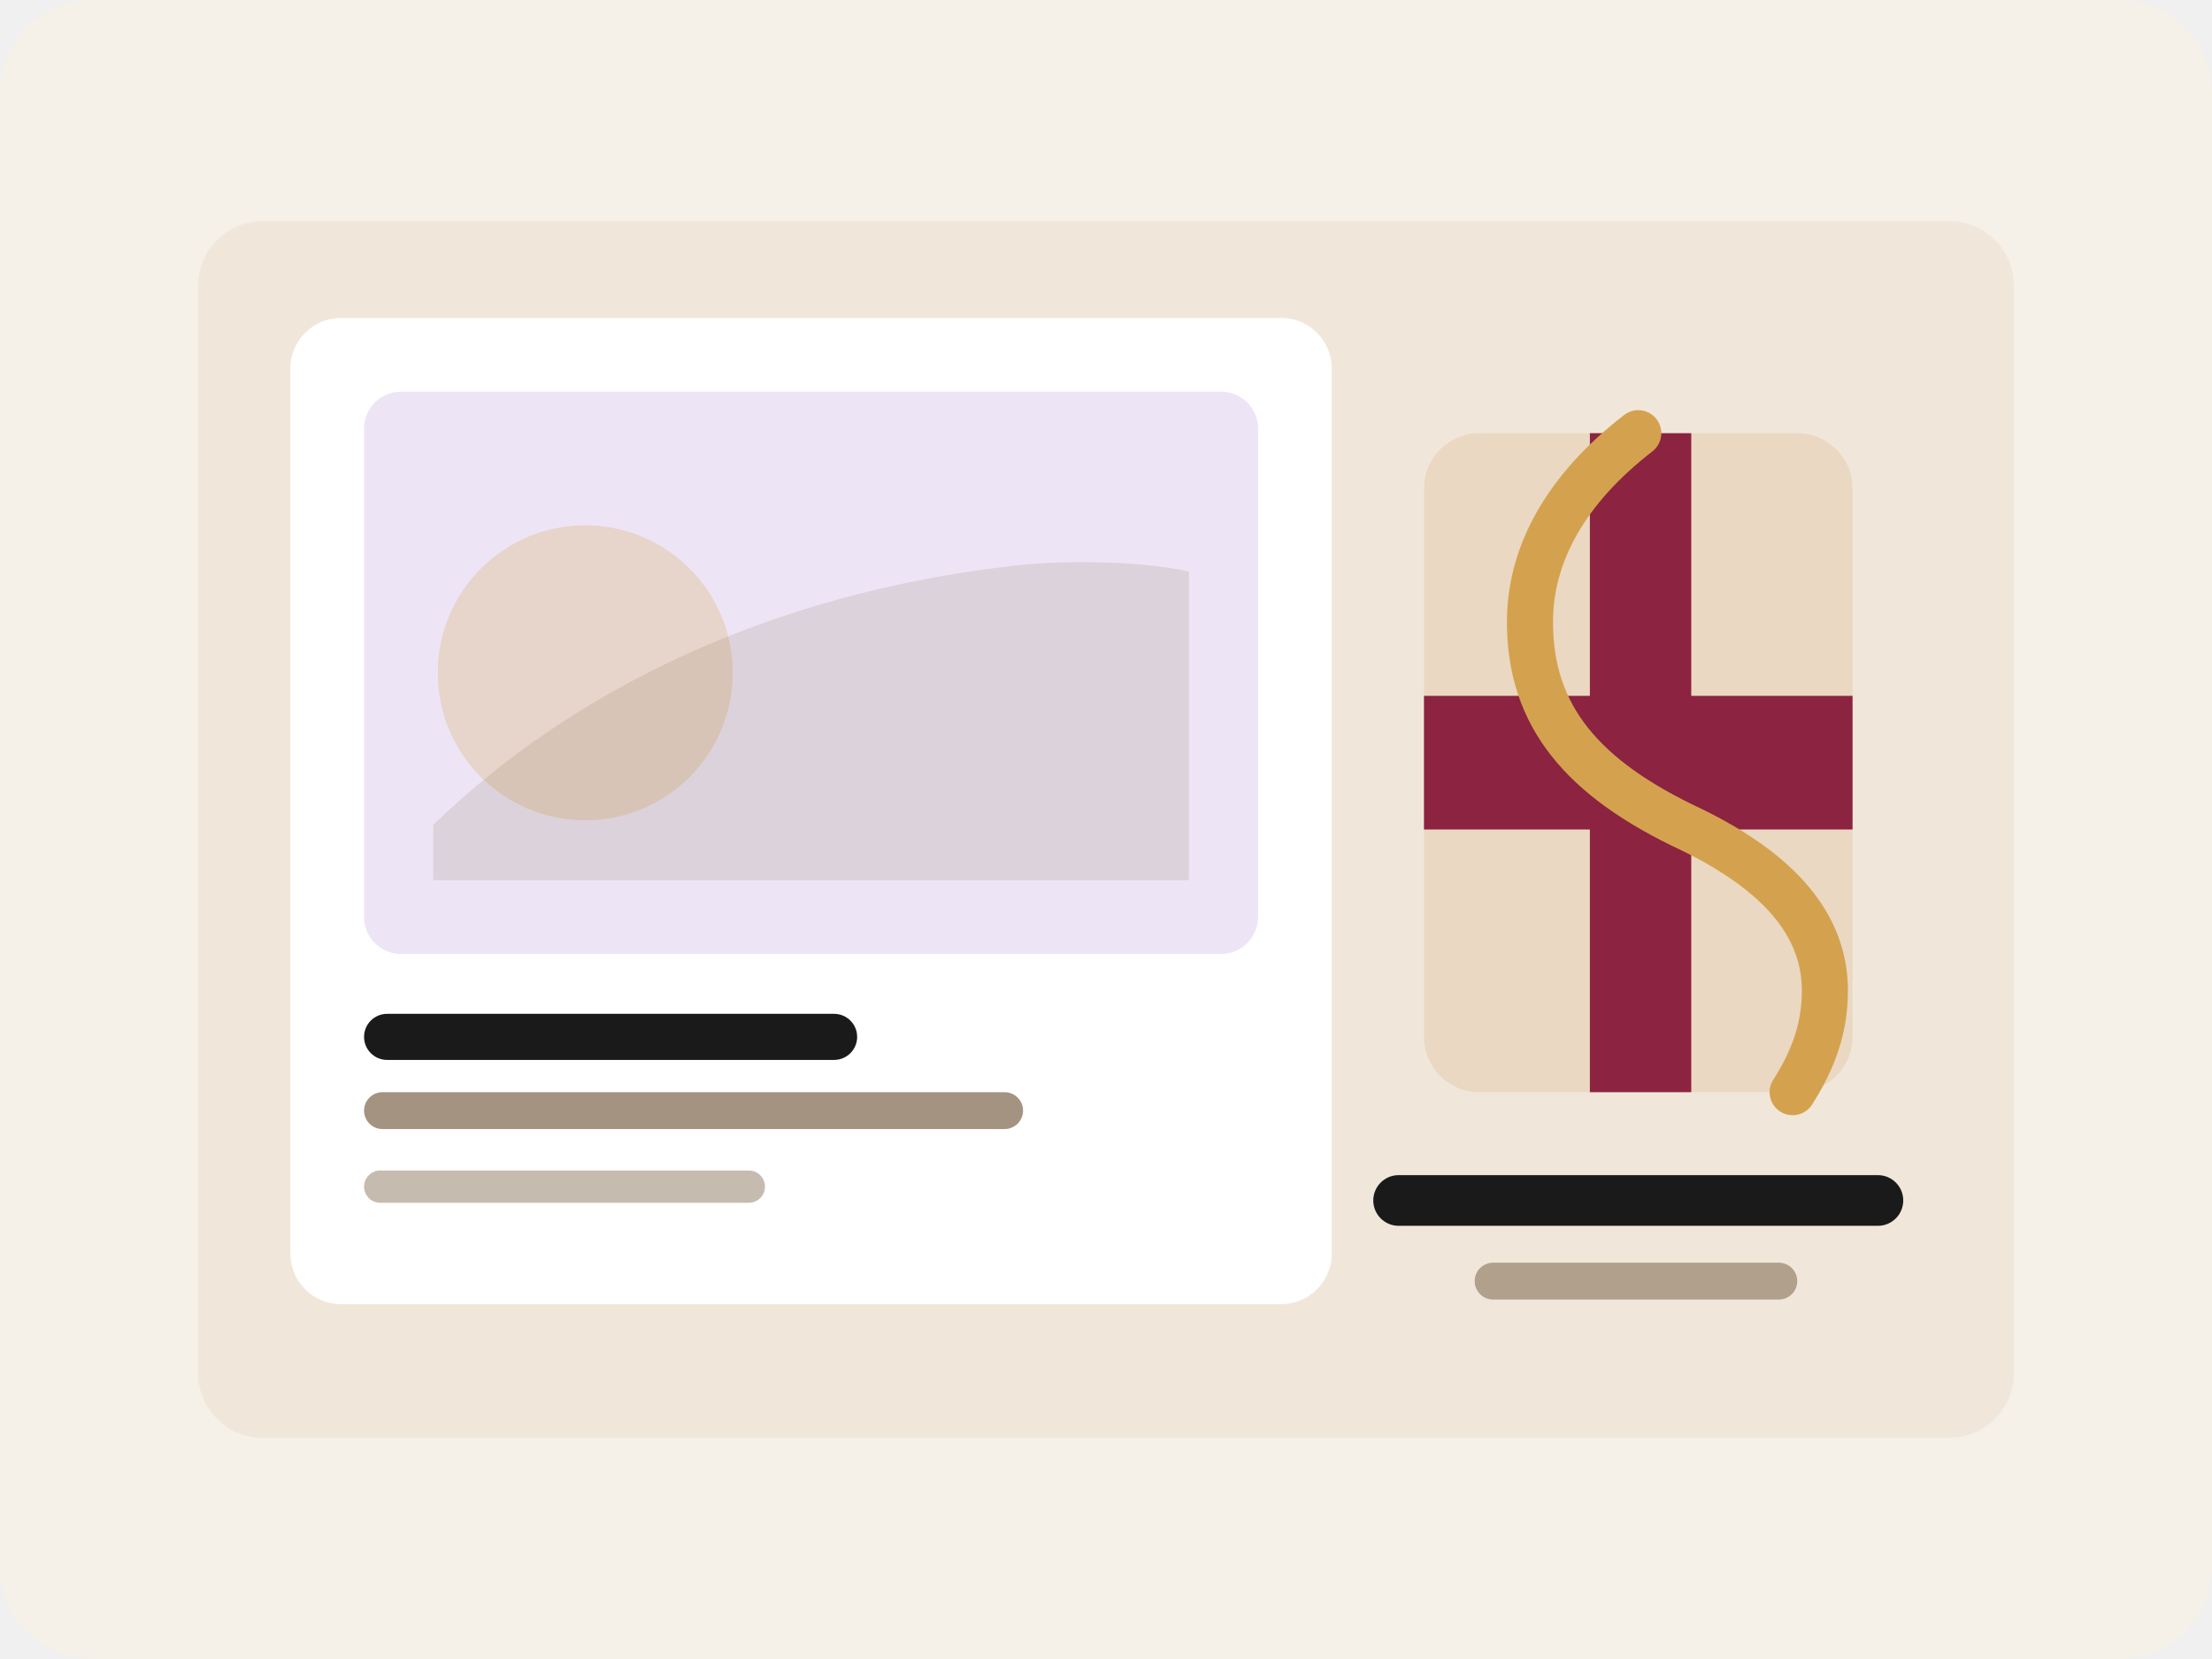
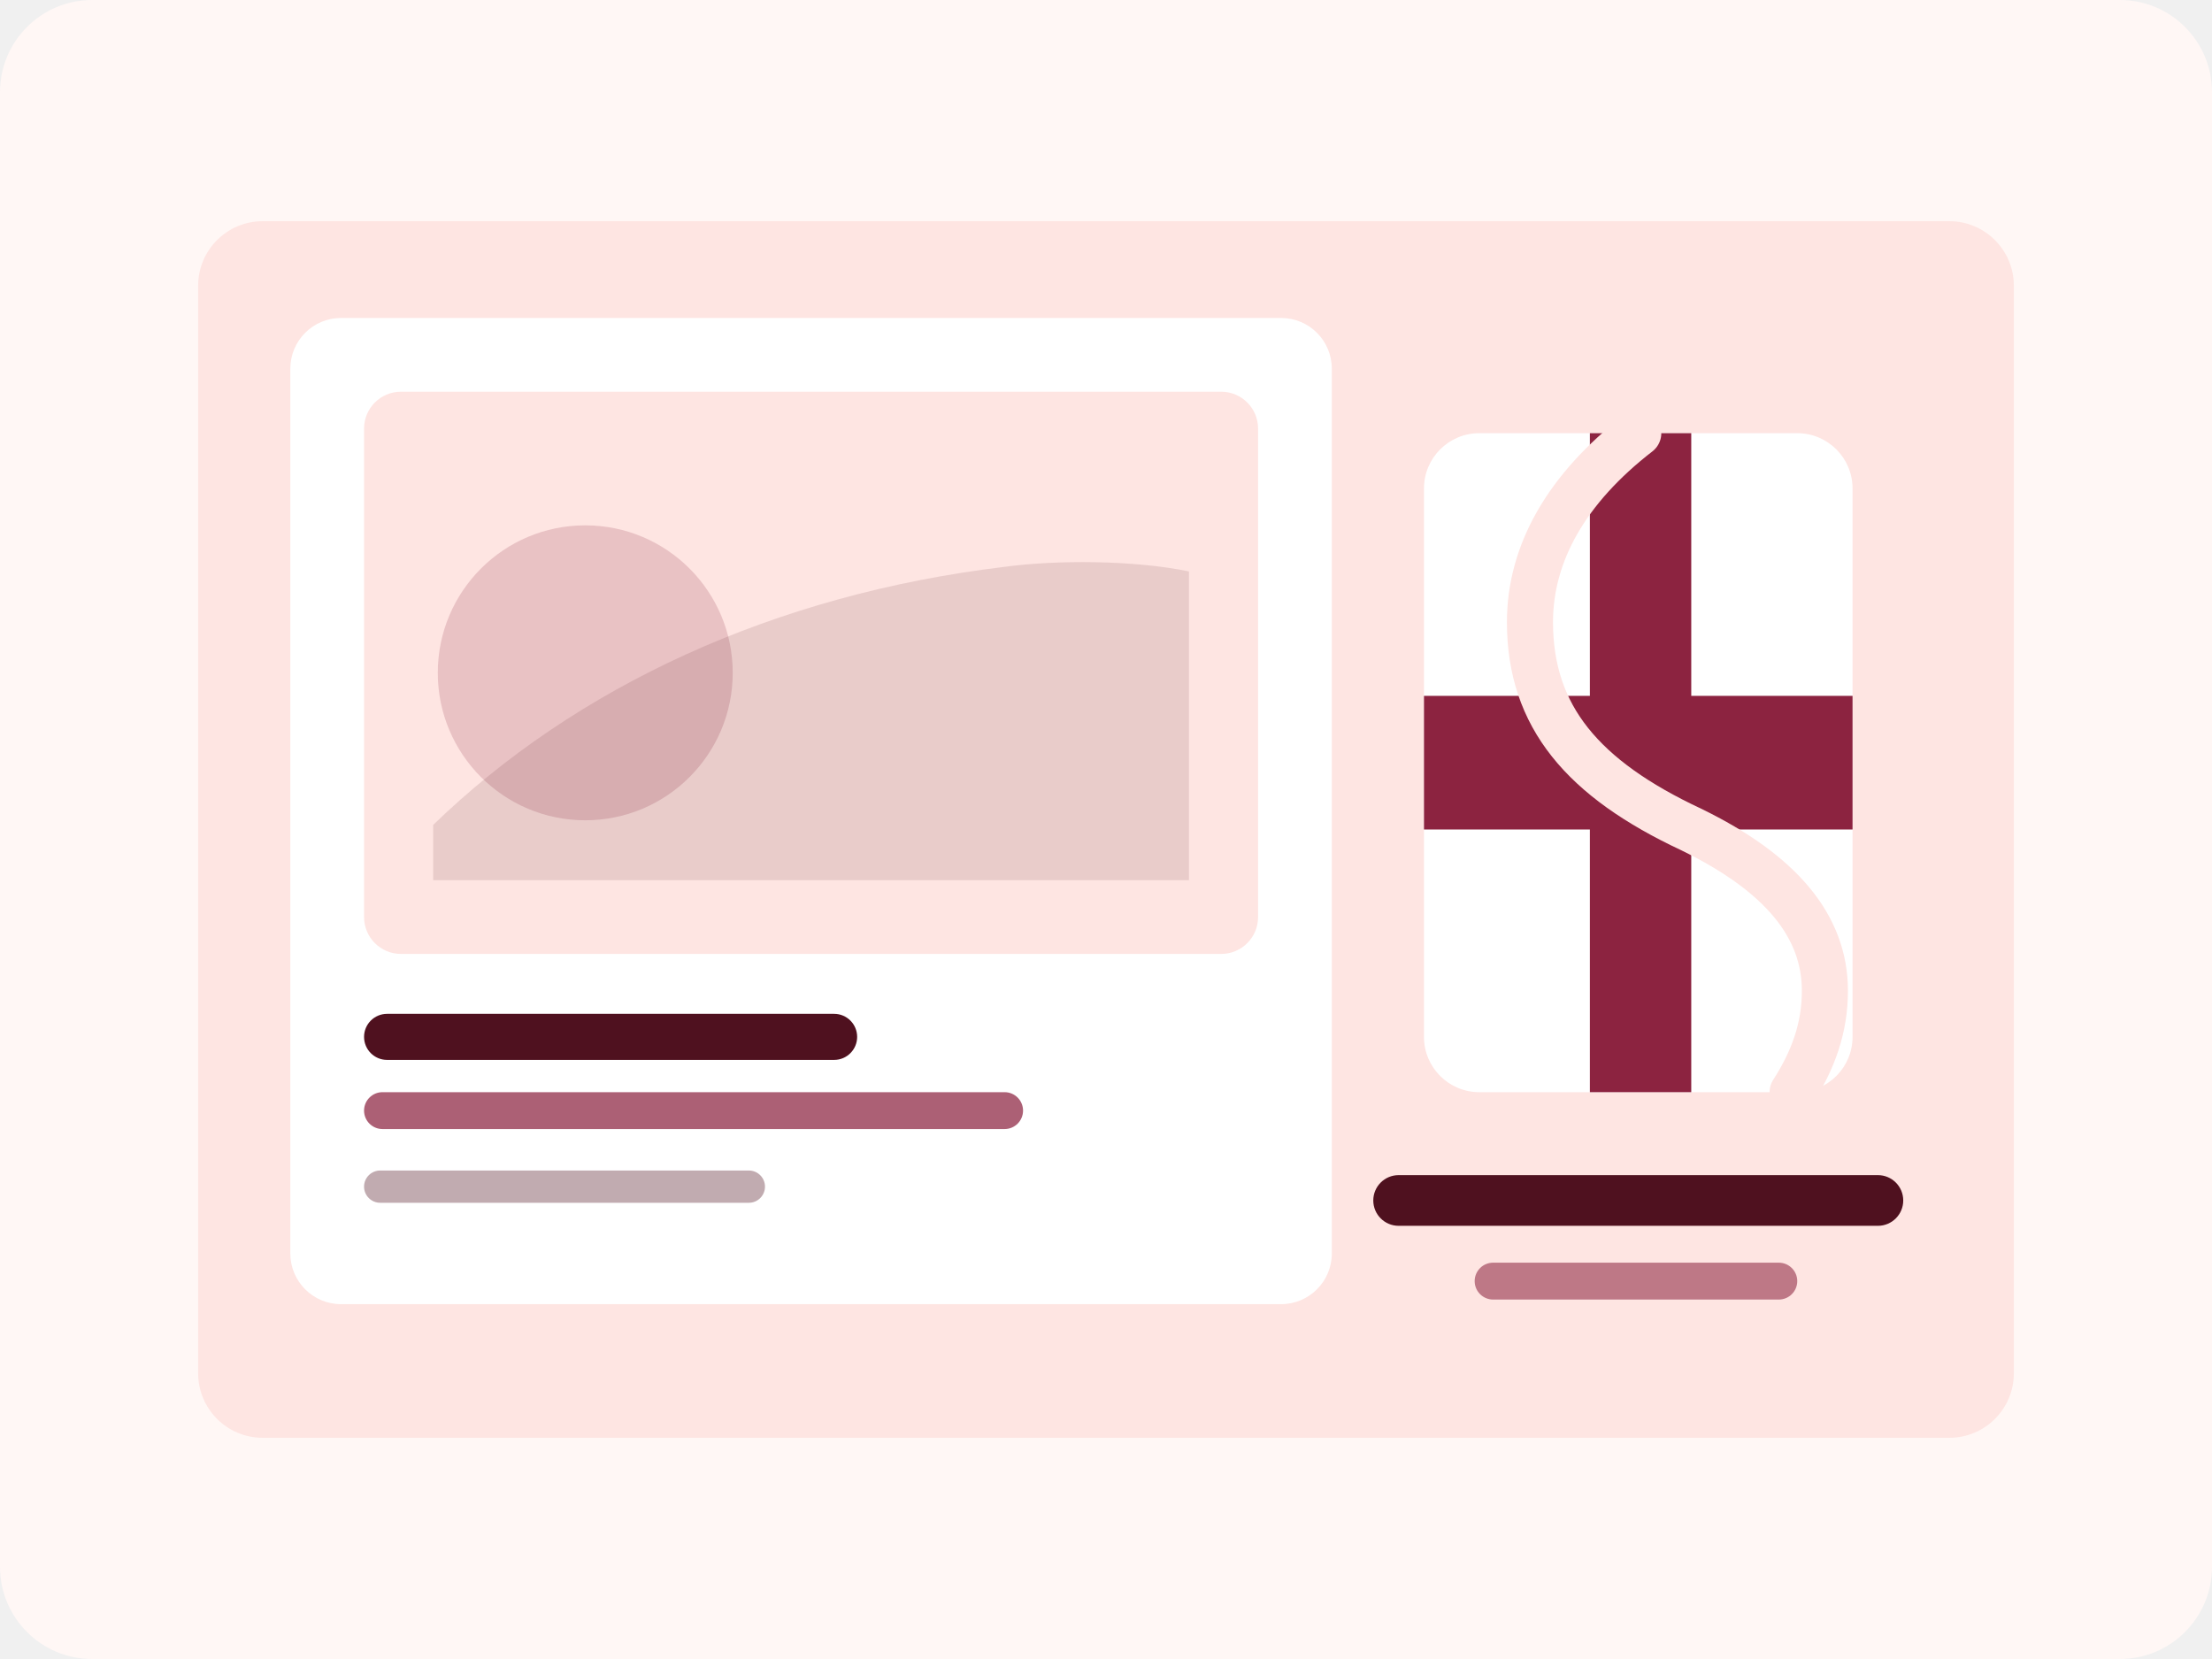
<svg xmlns="http://www.w3.org/2000/svg" width="960" height="720" viewBox="0 0 960 720" fill="none">
-   <rect width="960" height="720" rx="40" fill="#F5F0E8" />
-   <rect x="86" y="96" width="788" height="528" rx="28" fill="#F0E7DA" />
+   <rect width="960" height="720" rx="40" fill="#FFF7F5" />
+   <rect x="86" y="96" width="788" height="528" rx="28" fill="#FEE5E2" />
  <rect x="126" y="138" width="452" height="428" rx="22" fill="#FFFFFF" />
-   <rect x="158" y="170" width="388" height="244" rx="16" fill="#EDE5F5" />
-   <circle cx="254" cy="292" r="64" fill="#D4A24E" fill-opacity="0.26" />
-   <path d="M188 358C250 298 336 258 436 246C458 243 492 243 516 248V382H188V358Z" fill="#816A4F" fill-opacity="0.16" />
-   <rect x="158" y="440" width="214" height="20" rx="10" fill="#1A1A1A" />
-   <rect x="158" y="474" width="286" height="16" rx="8" fill="#816A4F" fill-opacity="0.72" />
-   <rect x="158" y="508" width="174" height="14" rx="7" fill="#816A4F" fill-opacity="0.45" />
-   <rect x="618" y="188" width="186" height="286" rx="24" fill="#EAD8C2" />
+   <rect x="158" y="170" width="388" height="244" rx="16" fill="#FEE5E2" />
+   <circle cx="254" cy="292" r="64" fill="#8C2340" fill-opacity="0.18" />
+   <path d="M188 358C250 298 336 258 436 246C458 243 492 243 516 248V382H188V358Z" fill="#4F111F" fill-opacity="0.12" />
+   <rect x="158" y="440" width="214" height="20" rx="10" fill="#4F111F" />
+   <rect x="158" y="474" width="286" height="16" rx="8" fill="#8C2340" fill-opacity="0.72" />
+   <rect x="158" y="508" width="174" height="14" rx="7" fill="#4F111F" fill-opacity="0.35" />
+   <rect x="618" y="188" width="186" height="286" rx="24" fill="#FFFFFF" />
  <rect x="690" y="188" width="44" height="286" fill="#8C2340" />
  <rect x="618" y="302" width="186" height="58" fill="#8C2340" />
-   <path d="M711 188C680 212 664 240 664 270C664 311 687 338 734 360C773 379 792 402 792 430C792 446 787 460 778 474" stroke="#D4A24E" stroke-width="20" stroke-linecap="round" />
-   <rect x="596" y="510" width="230" height="22" rx="11" fill="#1A1A1A" />
-   <rect x="640" y="548" width="140" height="16" rx="8" fill="#816A4F" fill-opacity="0.56" />
+   <path d="M711 188C680 212 664 240 664 270C664 311 687 338 734 360C773 379 792 402 792 430C792 446 787 460 778 474" stroke="#FEE5E2" stroke-width="20" stroke-linecap="round" />
+   <rect x="596" y="510" width="230" height="22" rx="11" fill="#4F111F" />
+   <rect x="640" y="548" width="140" height="16" rx="8" fill="#8C2340" fill-opacity="0.56" />
</svg>
